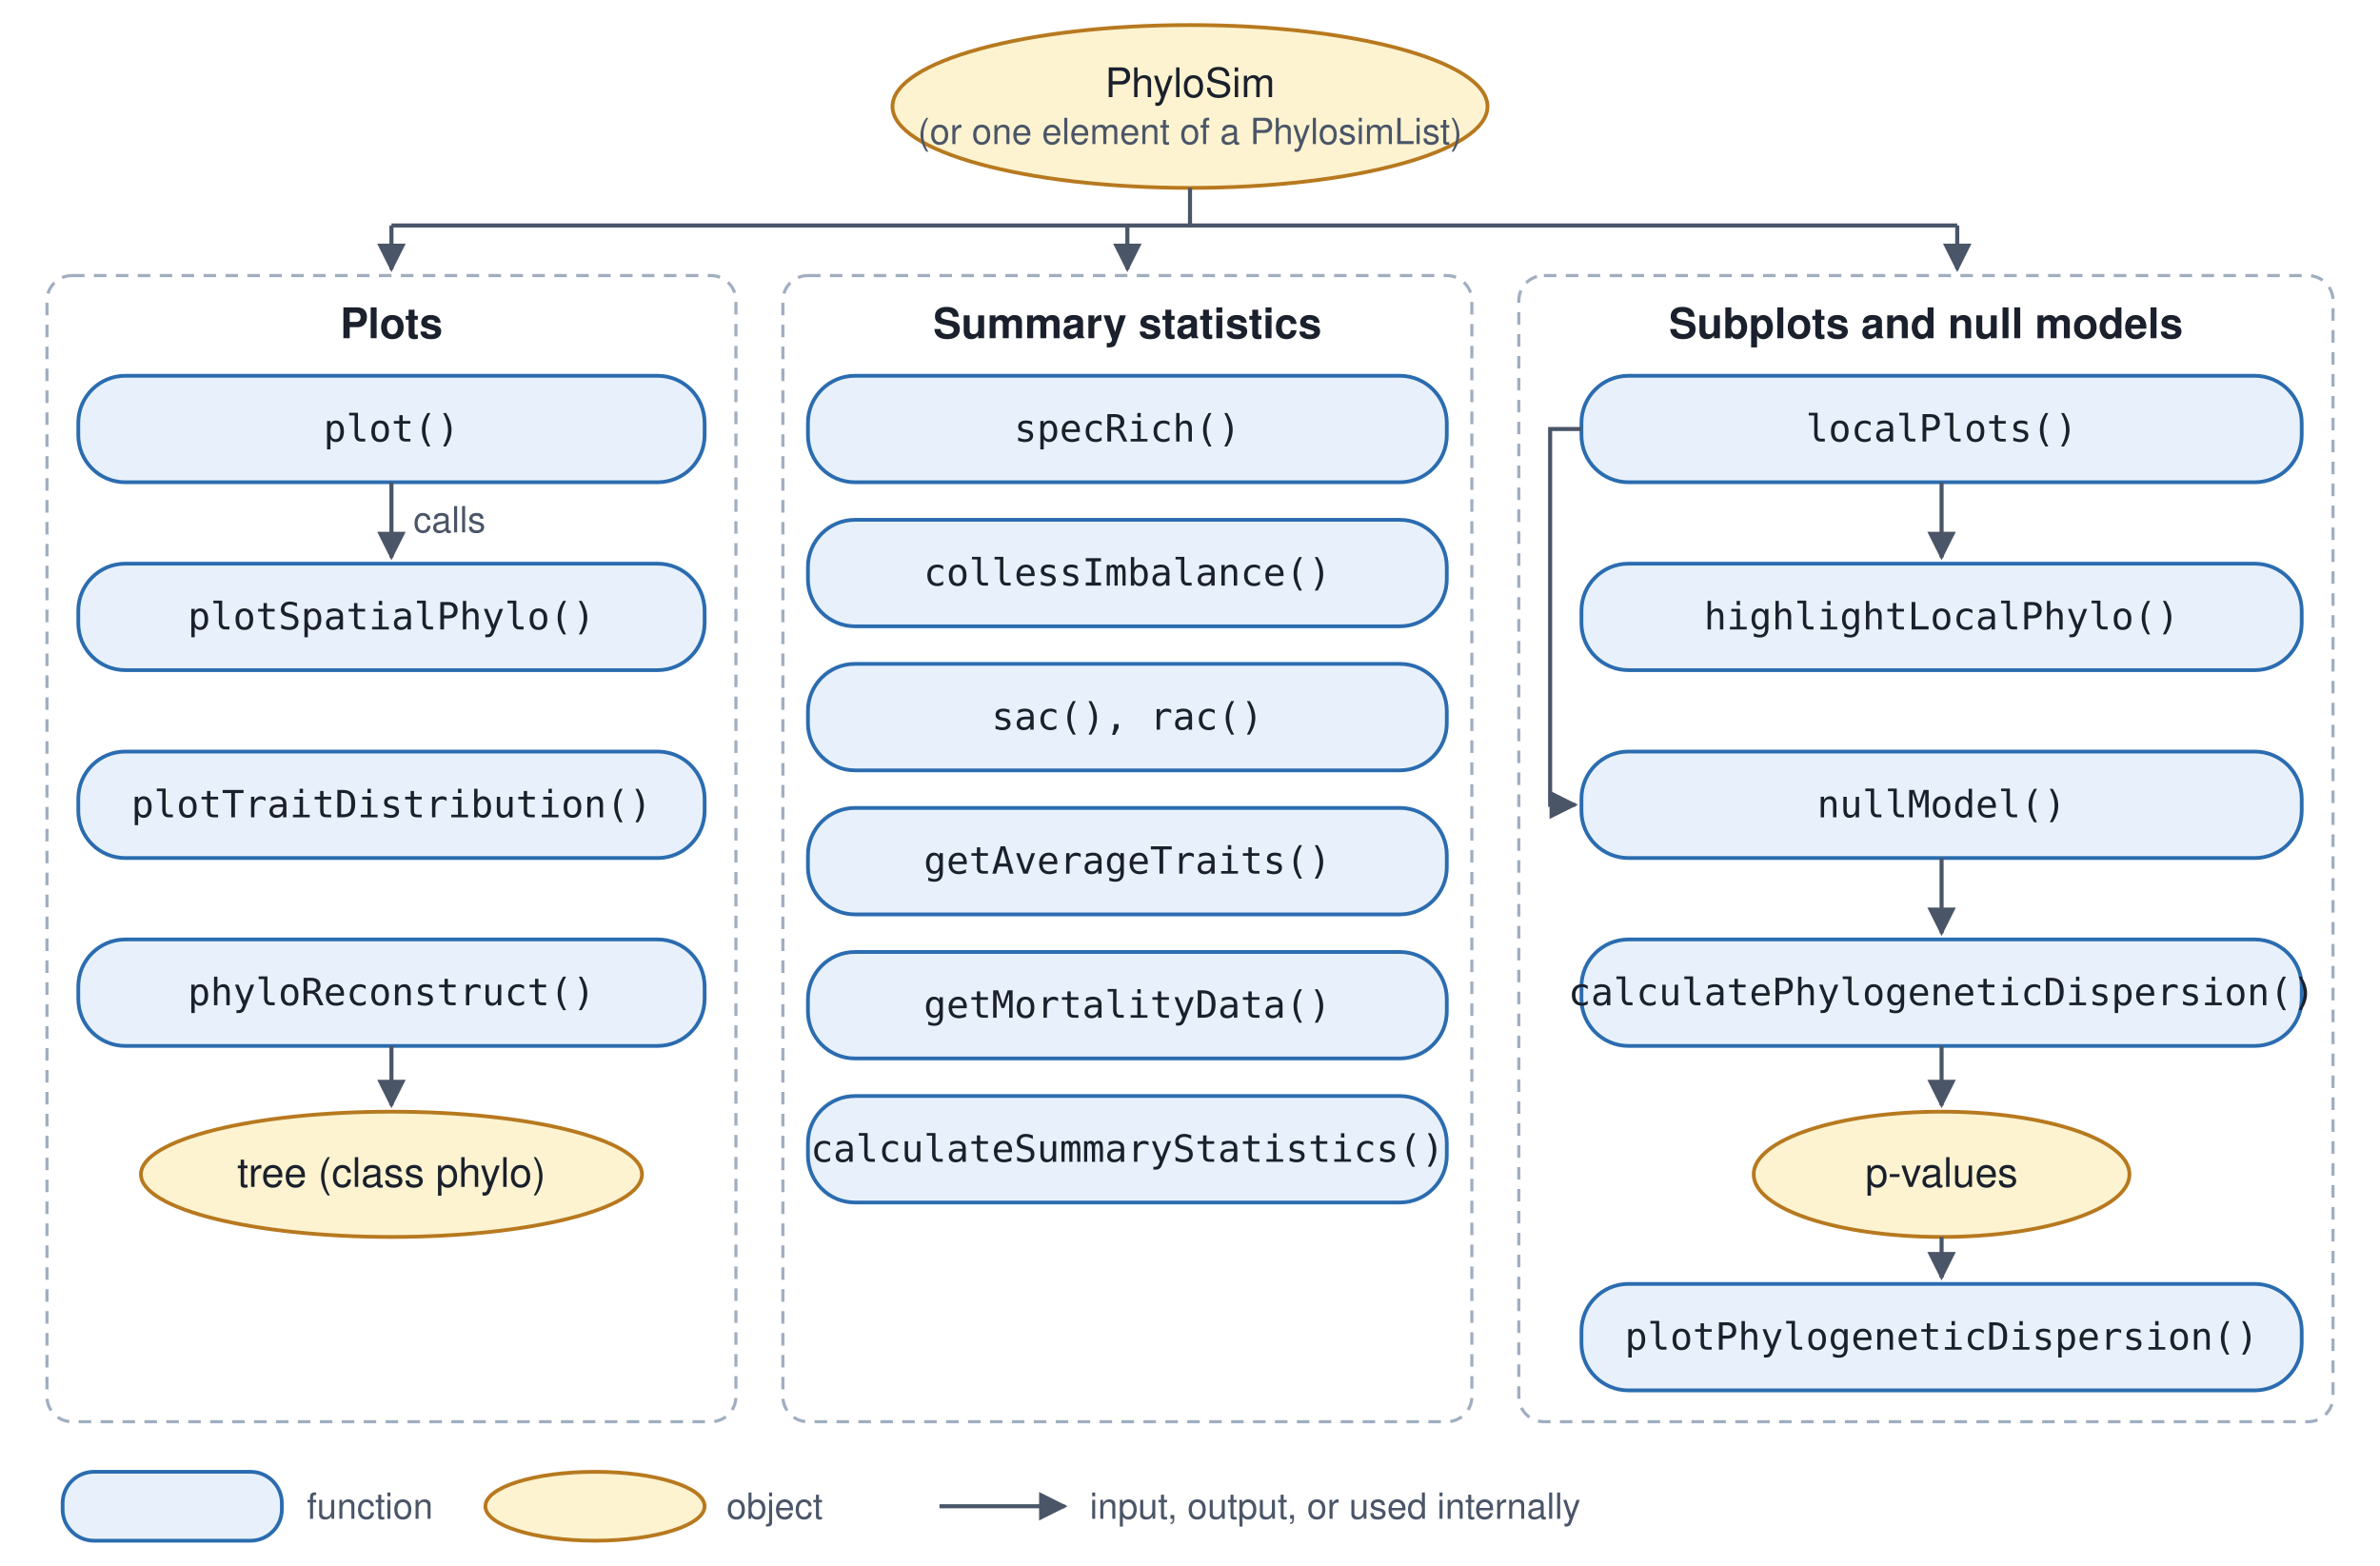
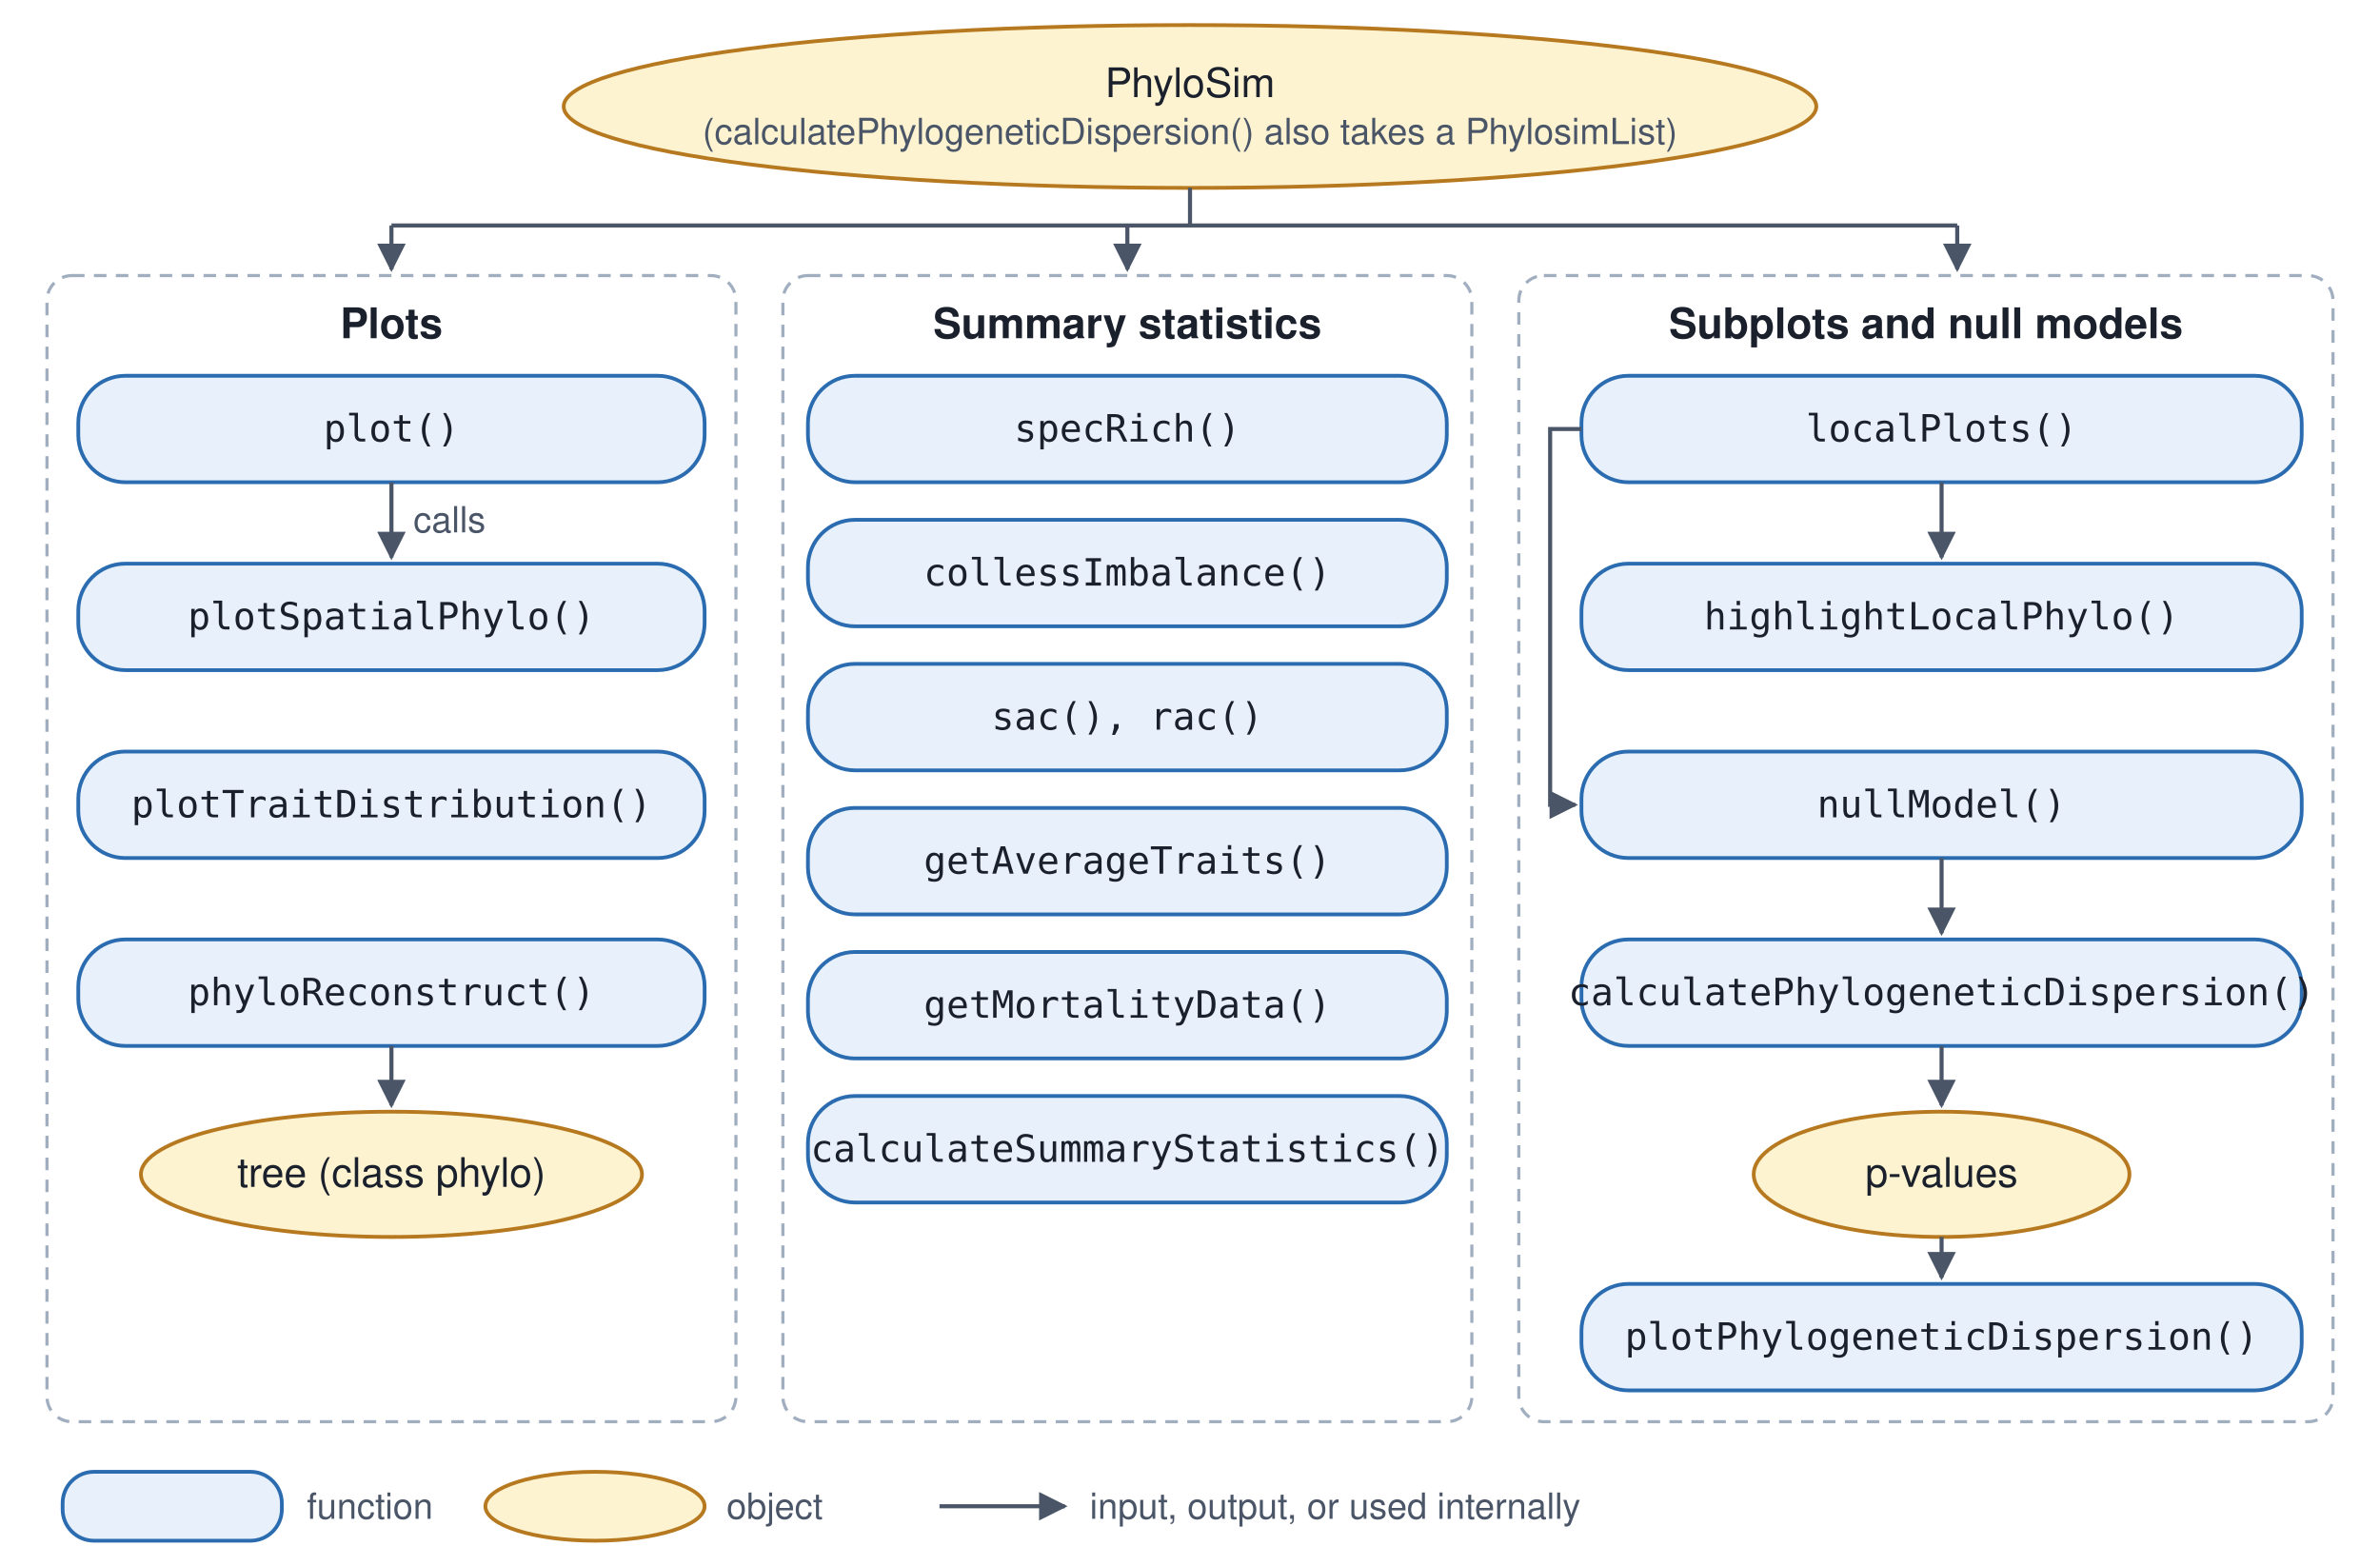
<svg xmlns="http://www.w3.org/2000/svg" viewBox="0 0 760 500" width="760" height="500" font-family="Helvetica, Arial, sans-serif" font-size="13" fill="#1a202c">
  <defs>
    <marker id="arrow" viewBox="0 0 10 10" refX="9" refY="5" markerWidth="7" markerHeight="7" orient="auto-start-reverse">
      <path d="M0,0 L10,5 L0,10 z" fill="#4a5568" />
    </marker>
    <style>
      .fun { fill: #e8f1fb; stroke: #2b6cb0; stroke-width: 1.2; }
      .obj { fill: #fdf3d0; stroke: #b7791f; stroke-width: 1.2; }
      .group { fill: none; stroke: #a0aec0; stroke-width: 1; stroke-dasharray: 4 3; }
      .head { font-weight: bold; font-size: 13.5px; }
      .code { font-family: Consolas, "DejaVu Sans Mono", monospace; font-size: 12px; }
      .note { fill: #4a5568; font-size: 11.5px; }
      .edge { stroke: #4a5568; stroke-width: 1.3; fill: none; marker-end: url(#arrow); }
    </style>
  </defs>
-   <ellipse class="obj" cx="380" cy="34" rx="95" ry="26" />
+   <ellipse class="obj" cx="380" cy="34" rx="200" ry="26" />
  <text x="380" y="31" text-anchor="middle">PhyloSim</text>
-   <text class="note" x="380" y="46" text-anchor="middle">(or one element of a PhylosimList)</text>
+   <text class="note" x="380" y="46" text-anchor="middle">(calculatePhylogeneticDispersion() also takes a PhylosimList)</text>
  <path d="M380,60 V72 M125,72 H625" stroke="#4a5568" stroke-width="1.3" fill="none" />
  <path class="edge" d="M125,72 V86" />
  <path class="edge" d="M360,72 V86" />
  <path class="edge" d="M625,72 V86" />
  <rect class="group" x="15" y="88" width="220" height="366" rx="8" />
  <text class="head" x="125" y="108" text-anchor="middle">Plots</text>
  <rect class="fun" x="25" y="120" width="200" height="34" rx="15" />
  <text class="code" x="125" y="141" text-anchor="middle">plot()</text>
  <path class="edge" d="M125,154 V178" />
  <text class="note" x="132" y="170">calls</text>
  <rect class="fun" x="25" y="180" width="200" height="34" rx="15" />
  <text class="code" x="125" y="201" text-anchor="middle">plotSpatialPhylo()</text>
  <rect class="fun" x="25" y="240" width="200" height="34" rx="15" />
  <text class="code" x="125" y="261" text-anchor="middle">plotTraitDistribution()</text>
  <rect class="fun" x="25" y="300" width="200" height="34" rx="15" />
  <text class="code" x="125" y="321" text-anchor="middle">phyloReconstruct()</text>
  <path class="edge" d="M125,334 V353" />
  <ellipse class="obj" cx="125" cy="375" rx="80" ry="20" />
  <text x="125" y="379" text-anchor="middle">tree (class phylo)</text>
  <rect class="group" x="250" y="88" width="220" height="366" rx="8" />
  <text class="head" x="360" y="108" text-anchor="middle">Summary statistics</text>
  <rect class="fun" x="258" y="120" width="204" height="34" rx="15" />
  <text class="code" x="360" y="141" text-anchor="middle">specRich()</text>
  <rect class="fun" x="258" y="166" width="204" height="34" rx="15" />
  <text class="code" x="360" y="187" text-anchor="middle">collessImbalance()</text>
  <rect class="fun" x="258" y="212" width="204" height="34" rx="15" />
  <text class="code" x="360" y="233" text-anchor="middle">sac(), rac()</text>
  <rect class="fun" x="258" y="258" width="204" height="34" rx="15" />
  <text class="code" x="360" y="279" text-anchor="middle">getAverageTraits()</text>
  <rect class="fun" x="258" y="304" width="204" height="34" rx="15" />
  <text class="code" x="360" y="325" text-anchor="middle">getMortalityData()</text>
  <rect class="fun" x="258" y="350" width="204" height="34" rx="15" />
  <text class="code" x="360" y="371" text-anchor="middle">calculateSummaryStatistics()</text>
  <rect class="group" x="485" y="88" width="260" height="366" rx="8" />
  <text class="head" x="615" y="108" text-anchor="middle">Subplots and null models</text>
  <rect class="fun" x="505" y="120" width="230" height="34" rx="15" />
  <text class="code" x="620" y="141" text-anchor="middle">localPlots()</text>
  <path class="edge" d="M620,154 V178" />
  <rect class="fun" x="505" y="180" width="230" height="34" rx="15" />
  <text class="code" x="620" y="201" text-anchor="middle">highlightLocalPhylo()</text>
  <path class="edge" d="M505,137 H495 V257 H503" />
  <rect class="fun" x="505" y="240" width="230" height="34" rx="15" />
  <text class="code" x="620" y="261" text-anchor="middle">nullModel()</text>
  <path class="edge" d="M620,274 V298" />
  <rect class="fun" x="505" y="300" width="230" height="34" rx="15" />
  <text class="code" x="620" y="321" text-anchor="middle">calculatePhylogeneticDispersion()</text>
  <path class="edge" d="M620,334 V353" />
  <ellipse class="obj" cx="620" cy="375" rx="60" ry="20" />
  <text x="620" y="379" text-anchor="middle">p-values</text>
  <path class="edge" d="M620,395 V408" />
  <rect class="fun" x="505" y="410" width="230" height="34" rx="15" />
  <text class="code" x="620" y="431" text-anchor="middle">plotPhylogeneticDispersion()</text>
  <rect class="fun" x="20" y="470" width="70" height="22" rx="10" />
  <text class="note" x="98" y="485">function</text>
  <ellipse class="obj" cx="190" cy="481" rx="35" ry="11" />
  <text class="note" x="232" y="485">object</text>
  <path class="edge" d="M300,481 H340" />
  <text class="note" x="348" y="485">input, output, or used internally</text>
</svg>
